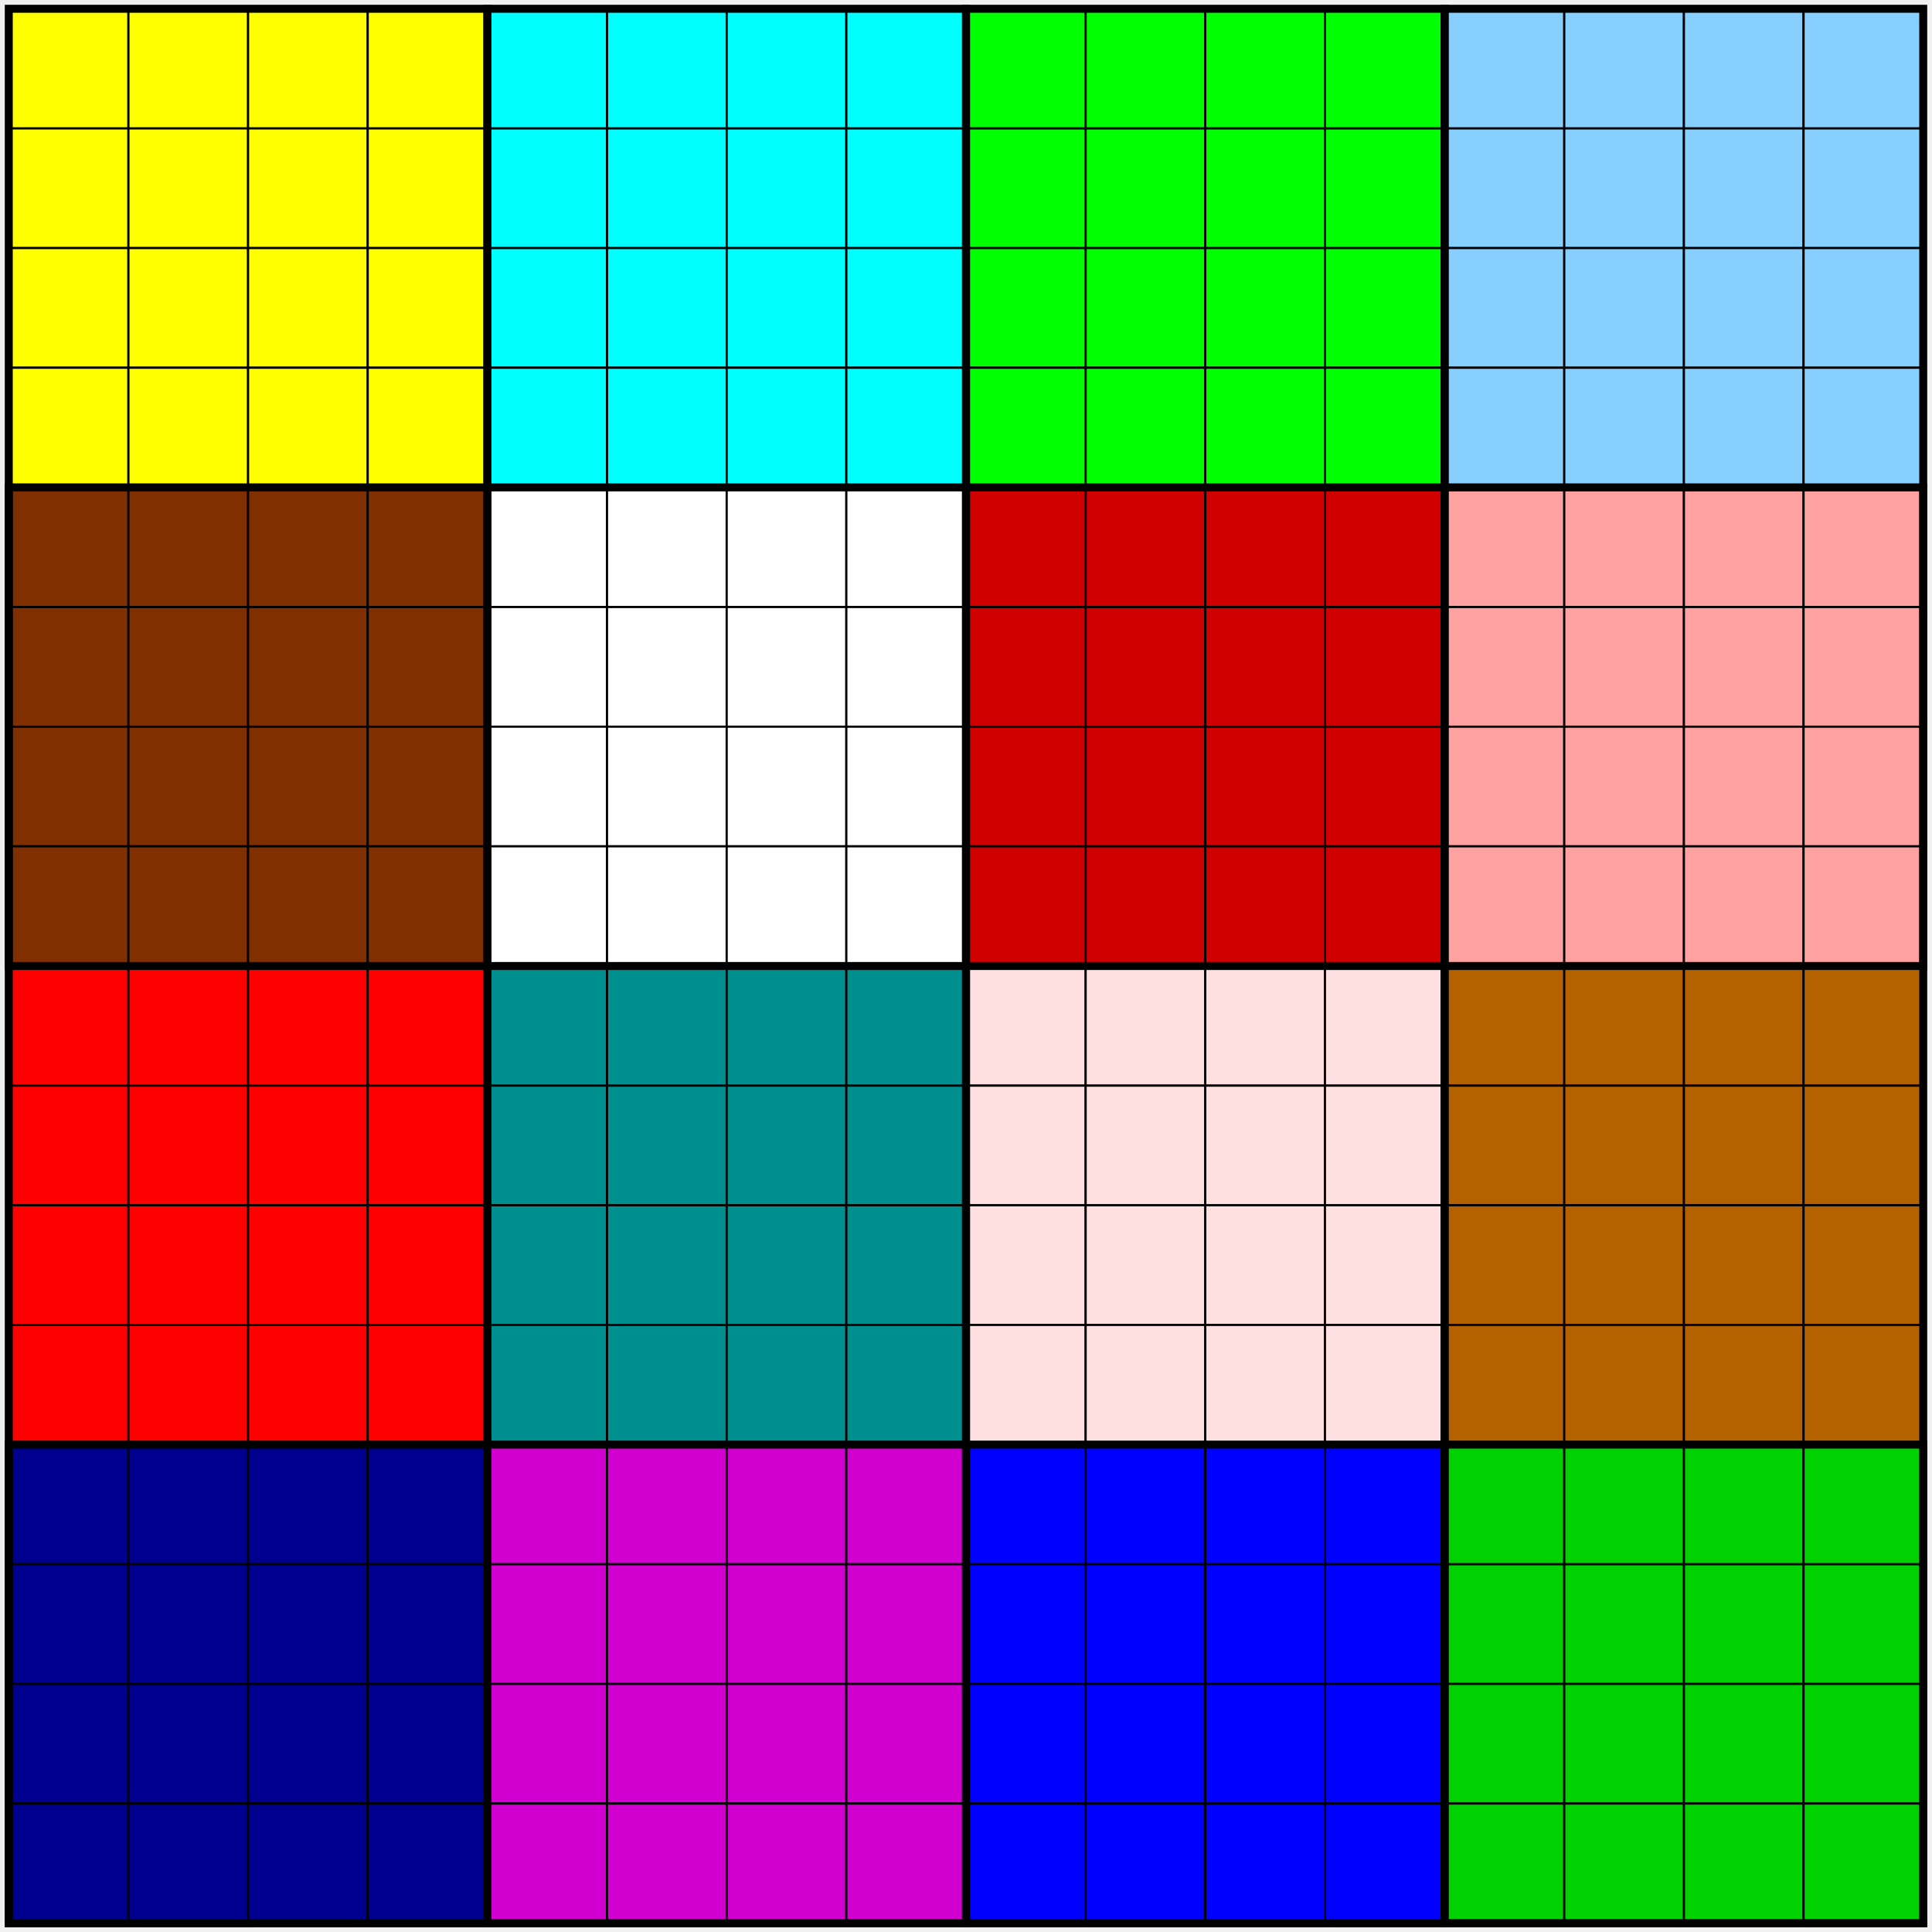
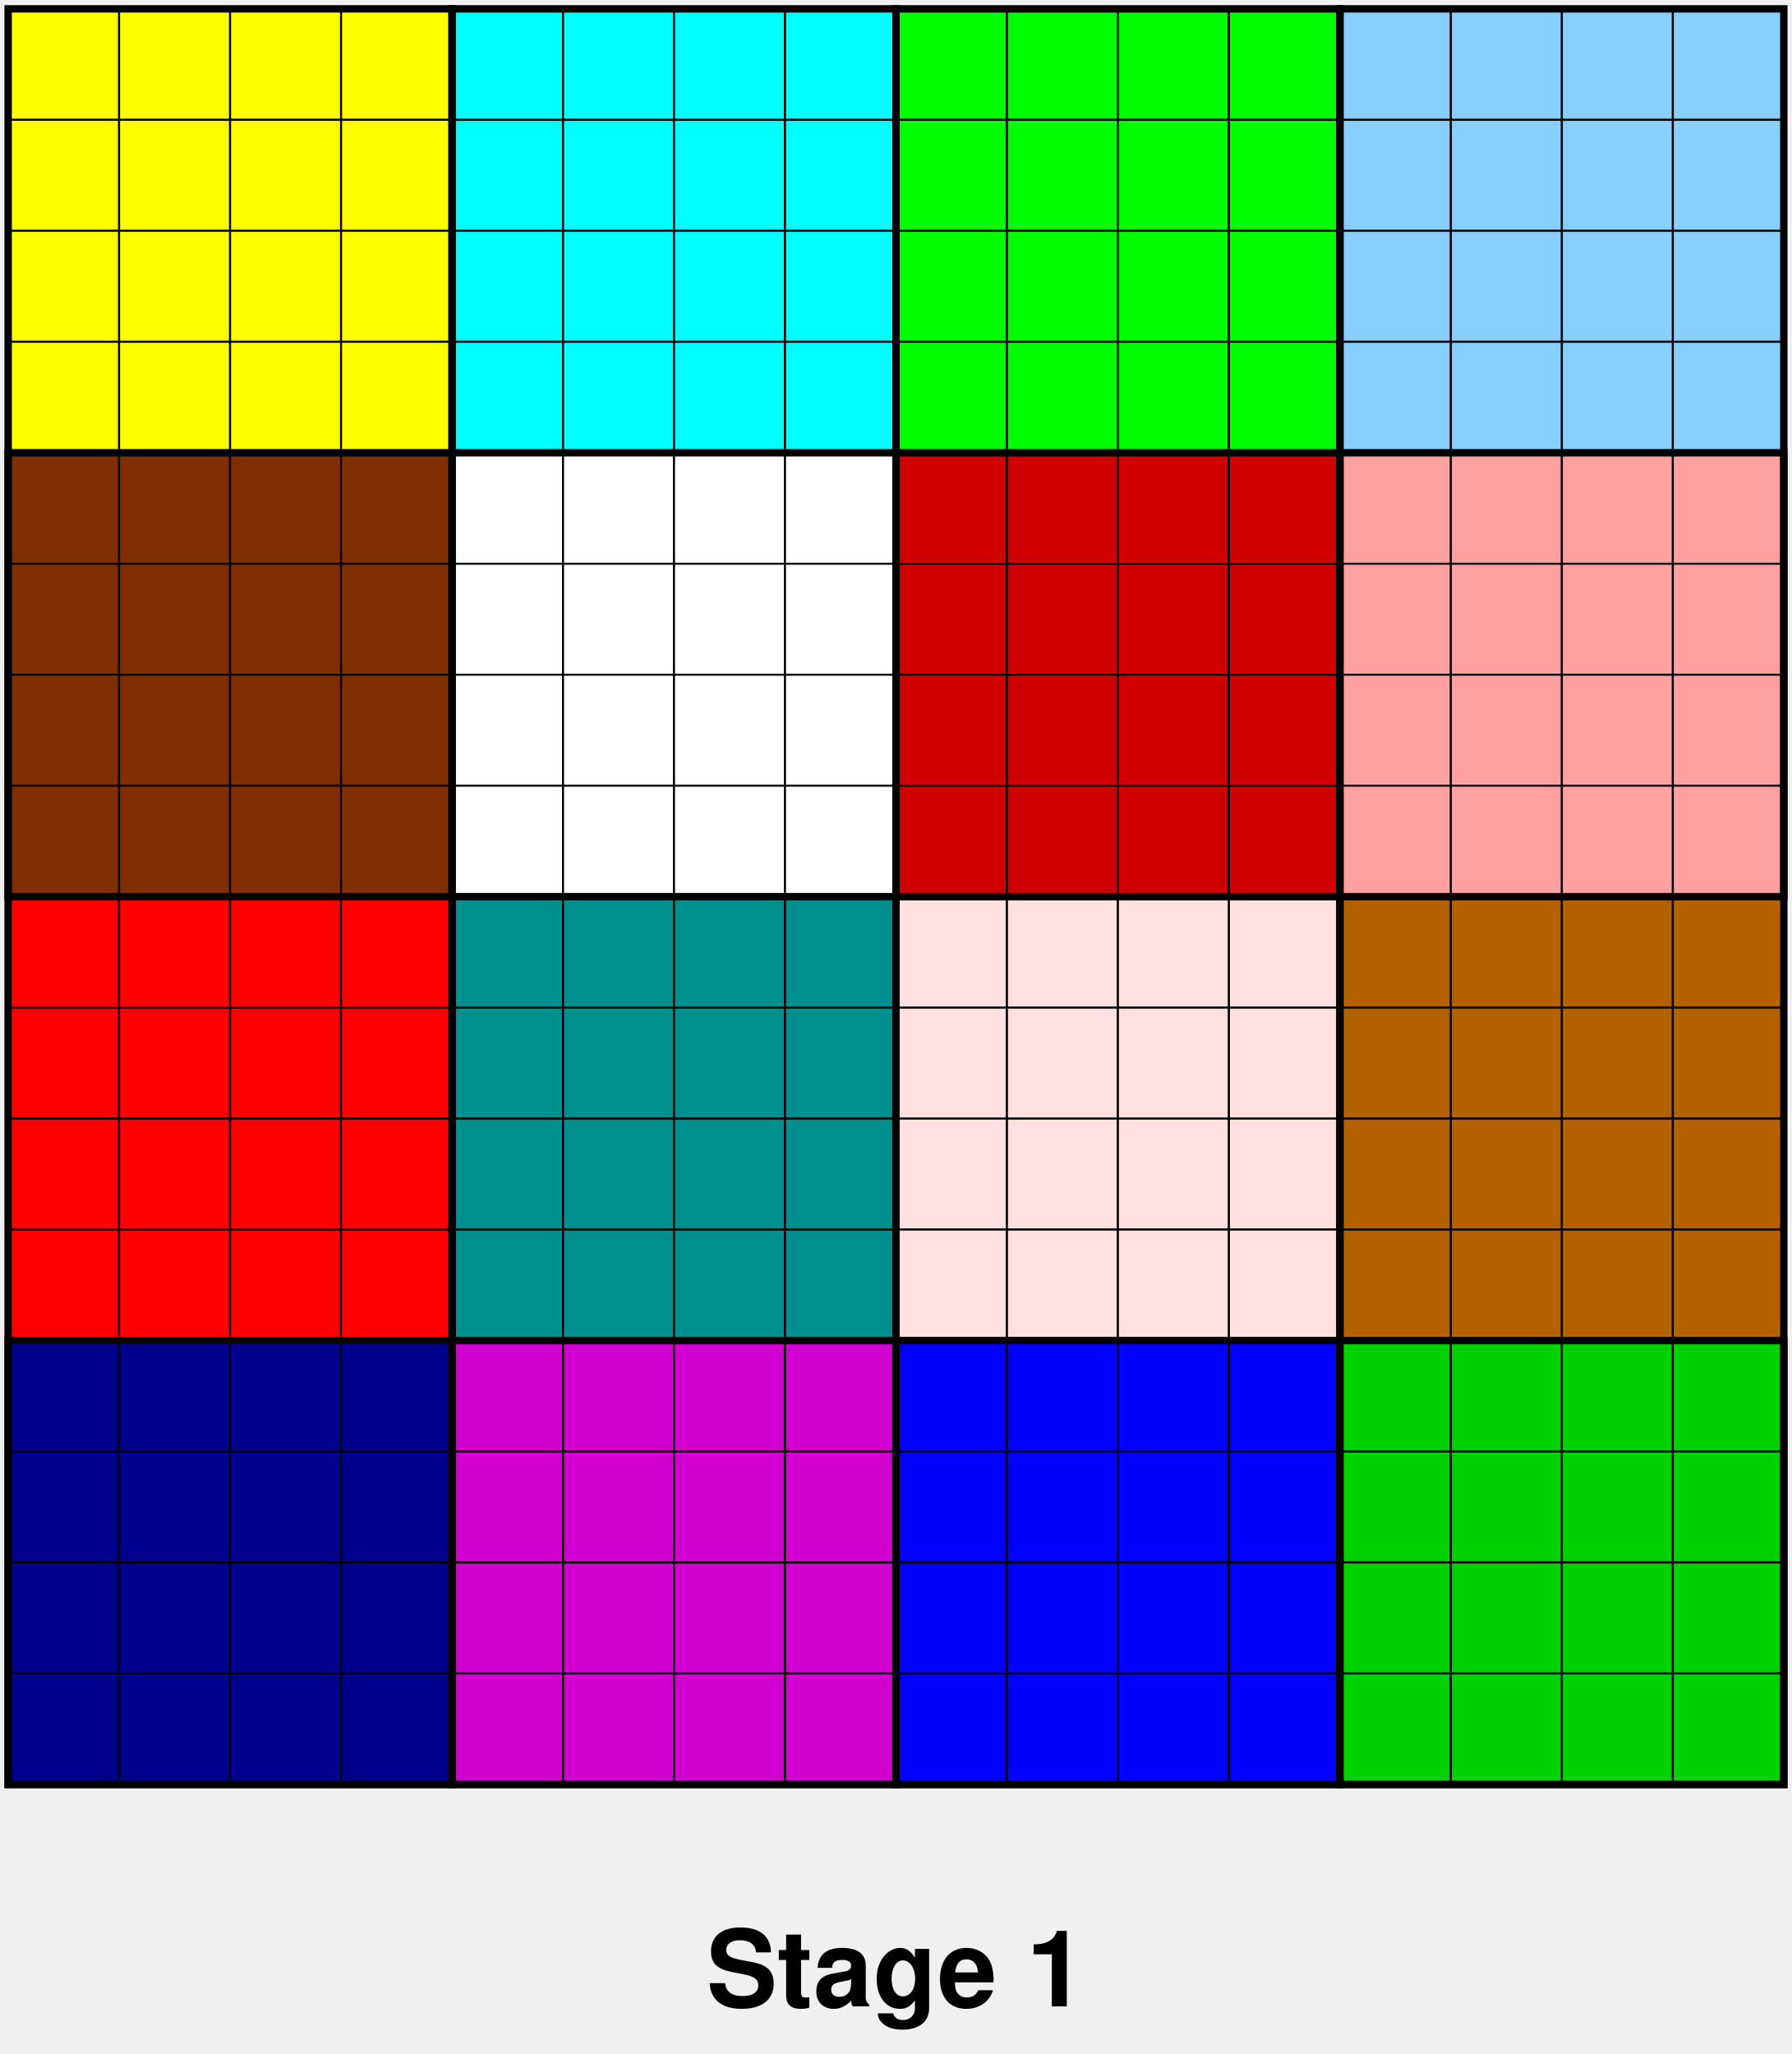
- <svg xmlns="http://www.w3.org/2000/svg" width="458pt" height="458pt" viewBox="867 1317 7266 7266">
+ <svg xmlns="http://www.w3.org/2000/svg" width="458pt" height="525pt" viewBox="867 1317 7266 8323">
  <g fill="none">
    <rect x="900" y="1350" width="450" height="450" fill="#ffff00" stroke="#000000" stroke-width="8px" />
    <rect x="1350" y="1350" width="450" height="450" fill="#ffff00" stroke="#000000" stroke-width="8px" />
    <rect x="1800" y="1350" width="450" height="450" fill="#ffff00" stroke="#000000" stroke-width="8px" />
    <rect x="2250" y="1350" width="450" height="450" fill="#ffff00" stroke="#000000" stroke-width="8px" />
    <rect x="900" y="1800" width="450" height="450" fill="#ffff00" stroke="#000000" stroke-width="8px" />
    <rect x="1350" y="1800" width="450" height="450" fill="#ffff00" stroke="#000000" stroke-width="8px" />
    <rect x="1800" y="1800" width="450" height="450" fill="#ffff00" stroke="#000000" stroke-width="8px" />
    <rect x="2250" y="1800" width="450" height="450" fill="#ffff00" stroke="#000000" stroke-width="8px" />
    <rect x="900" y="2250" width="450" height="450" fill="#ffff00" stroke="#000000" stroke-width="8px" />
    <rect x="1350" y="2250" width="450" height="450" fill="#ffff00" stroke="#000000" stroke-width="8px" />
    <rect x="1800" y="2250" width="450" height="450" fill="#ffff00" stroke="#000000" stroke-width="8px" />
    <rect x="2250" y="2250" width="450" height="450" fill="#ffff00" stroke="#000000" stroke-width="8px" />
    <rect x="900" y="2700" width="450" height="450" fill="#ffff00" stroke="#000000" stroke-width="8px" />
    <rect x="1350" y="2700" width="450" height="450" fill="#ffff00" stroke="#000000" stroke-width="8px" />
    <rect x="1800" y="2700" width="450" height="450" fill="#ffff00" stroke="#000000" stroke-width="8px" />
    <rect x="2250" y="2700" width="450" height="450" fill="#ffff00" stroke="#000000" stroke-width="8px" />
    <rect x="2700" y="1350" width="450" height="450" fill="#00ffff" stroke="#000000" stroke-width="8px" />
    <rect x="3150" y="1350" width="450" height="450" fill="#00ffff" stroke="#000000" stroke-width="8px" />
    <rect x="3600" y="1350" width="450" height="450" fill="#00ffff" stroke="#000000" stroke-width="8px" />
    <rect x="4050" y="1350" width="450" height="450" fill="#00ffff" stroke="#000000" stroke-width="8px" />
    <rect x="2700" y="1800" width="450" height="450" fill="#00ffff" stroke="#000000" stroke-width="8px" />
    <rect x="3150" y="1800" width="450" height="450" fill="#00ffff" stroke="#000000" stroke-width="8px" />
    <rect x="3600" y="1800" width="450" height="450" fill="#00ffff" stroke="#000000" stroke-width="8px" />
    <rect x="4050" y="1800" width="450" height="450" fill="#00ffff" stroke="#000000" stroke-width="8px" />
    <rect x="2700" y="2250" width="450" height="450" fill="#00ffff" stroke="#000000" stroke-width="8px" />
    <rect x="3150" y="2250" width="450" height="450" fill="#00ffff" stroke="#000000" stroke-width="8px" />
    <rect x="3600" y="2250" width="450" height="450" fill="#00ffff" stroke="#000000" stroke-width="8px" />
    <rect x="4050" y="2250" width="450" height="450" fill="#00ffff" stroke="#000000" stroke-width="8px" />
    <rect x="2700" y="2700" width="450" height="450" fill="#00ffff" stroke="#000000" stroke-width="8px" />
    <rect x="3150" y="2700" width="450" height="450" fill="#00ffff" stroke="#000000" stroke-width="8px" />
    <rect x="3600" y="2700" width="450" height="450" fill="#00ffff" stroke="#000000" stroke-width="8px" />
    <rect x="4050" y="2700" width="450" height="450" fill="#00ffff" stroke="#000000" stroke-width="8px" />
    <rect x="4500" y="1350" width="450" height="450" fill="#00ff00" stroke="#000000" stroke-width="8px" />
    <rect x="4950" y="1350" width="450" height="450" fill="#00ff00" stroke="#000000" stroke-width="8px" />
    <rect x="5400" y="1350" width="450" height="450" fill="#00ff00" stroke="#000000" stroke-width="8px" />
    <rect x="5850" y="1350" width="450" height="450" fill="#00ff00" stroke="#000000" stroke-width="8px" />
    <rect x="4500" y="1800" width="450" height="450" fill="#00ff00" stroke="#000000" stroke-width="8px" />
    <rect x="4950" y="1800" width="450" height="450" fill="#00ff00" stroke="#000000" stroke-width="8px" />
    <rect x="5400" y="1800" width="450" height="450" fill="#00ff00" stroke="#000000" stroke-width="8px" />
    <rect x="5850" y="1800" width="450" height="450" fill="#00ff00" stroke="#000000" stroke-width="8px" />
    <rect x="4500" y="2250" width="450" height="450" fill="#00ff00" stroke="#000000" stroke-width="8px" />
    <rect x="4950" y="2250" width="450" height="450" fill="#00ff00" stroke="#000000" stroke-width="8px" />
    <rect x="5400" y="2250" width="450" height="450" fill="#00ff00" stroke="#000000" stroke-width="8px" />
    <rect x="5850" y="2250" width="450" height="450" fill="#00ff00" stroke="#000000" stroke-width="8px" />
    <rect x="4500" y="2700" width="450" height="450" fill="#00ff00" stroke="#000000" stroke-width="8px" />
    <rect x="4950" y="2700" width="450" height="450" fill="#00ff00" stroke="#000000" stroke-width="8px" />
    <rect x="5400" y="2700" width="450" height="450" fill="#00ff00" stroke="#000000" stroke-width="8px" />
    <rect x="5850" y="2700" width="450" height="450" fill="#00ff00" stroke="#000000" stroke-width="8px" />
    <rect x="6300" y="1350" width="450" height="450" fill="#87cfff" stroke="#000000" stroke-width="8px" />
    <rect x="6750" y="1350" width="450" height="450" fill="#87cfff" stroke="#000000" stroke-width="8px" />
    <rect x="7200" y="1350" width="450" height="450" fill="#87cfff" stroke="#000000" stroke-width="8px" />
    <rect x="7650" y="1350" width="450" height="450" fill="#87cfff" stroke="#000000" stroke-width="8px" />
    <rect x="6300" y="1800" width="450" height="450" fill="#87cfff" stroke="#000000" stroke-width="8px" />
    <rect x="6750" y="1800" width="450" height="450" fill="#87cfff" stroke="#000000" stroke-width="8px" />
    <rect x="7200" y="1800" width="450" height="450" fill="#87cfff" stroke="#000000" stroke-width="8px" />
    <rect x="7650" y="1800" width="450" height="450" fill="#87cfff" stroke="#000000" stroke-width="8px" />
    <rect x="6300" y="2250" width="450" height="450" fill="#87cfff" stroke="#000000" stroke-width="8px" />
    <rect x="6750" y="2250" width="450" height="450" fill="#87cfff" stroke="#000000" stroke-width="8px" />
    <rect x="7200" y="2250" width="450" height="450" fill="#87cfff" stroke="#000000" stroke-width="8px" />
    <rect x="7650" y="2250" width="450" height="450" fill="#87cfff" stroke="#000000" stroke-width="8px" />
    <rect x="6300" y="2700" width="450" height="450" fill="#87cfff" stroke="#000000" stroke-width="8px" />
    <rect x="6750" y="2700" width="450" height="450" fill="#87cfff" stroke="#000000" stroke-width="8px" />
    <rect x="7200" y="2700" width="450" height="450" fill="#87cfff" stroke="#000000" stroke-width="8px" />
    <rect x="7650" y="2700" width="450" height="450" fill="#87cfff" stroke="#000000" stroke-width="8px" />
    <rect x="6300" y="3150" width="450" height="450" fill="#ffa1a1" stroke="#000000" stroke-width="8px" />
    <rect x="6750" y="3150" width="450" height="450" fill="#ffa1a1" stroke="#000000" stroke-width="8px" />
    <rect x="7200" y="3150" width="450" height="450" fill="#ffa1a1" stroke="#000000" stroke-width="8px" />
    <rect x="7650" y="3150" width="450" height="450" fill="#ffa1a1" stroke="#000000" stroke-width="8px" />
    <rect x="6300" y="3600" width="450" height="450" fill="#ffa1a1" stroke="#000000" stroke-width="8px" />
    <rect x="6750" y="3600" width="450" height="450" fill="#ffa1a1" stroke="#000000" stroke-width="8px" />
    <rect x="7200" y="3600" width="450" height="450" fill="#ffa1a1" stroke="#000000" stroke-width="8px" />
    <rect x="7650" y="3600" width="450" height="450" fill="#ffa1a1" stroke="#000000" stroke-width="8px" />
    <rect x="6300" y="4050" width="450" height="450" fill="#ffa1a1" stroke="#000000" stroke-width="8px" />
    <rect x="6750" y="4050" width="450" height="450" fill="#ffa1a1" stroke="#000000" stroke-width="8px" />
    <rect x="7200" y="4050" width="450" height="450" fill="#ffa1a1" stroke="#000000" stroke-width="8px" />
    <rect x="7650" y="4050" width="450" height="450" fill="#ffa1a1" stroke="#000000" stroke-width="8px" />
    <rect x="6300" y="4500" width="450" height="450" fill="#ffa1a1" stroke="#000000" stroke-width="8px" />
    <rect x="6750" y="4500" width="450" height="450" fill="#ffa1a1" stroke="#000000" stroke-width="8px" />
    <rect x="7200" y="4500" width="450" height="450" fill="#ffa1a1" stroke="#000000" stroke-width="8px" />
    <rect x="7650" y="4500" width="450" height="450" fill="#ffa1a1" stroke="#000000" stroke-width="8px" />
    <rect x="900" y="3150" width="450" height="450" fill="#803000" stroke="#000000" stroke-width="8px" />
    <rect x="1350" y="3150" width="450" height="450" fill="#803000" stroke="#000000" stroke-width="8px" />
    <rect x="1800" y="3150" width="450" height="450" fill="#803000" stroke="#000000" stroke-width="8px" />
    <rect x="2250" y="3150" width="450" height="450" fill="#803000" stroke="#000000" stroke-width="8px" />
    <rect x="900" y="3600" width="450" height="450" fill="#803000" stroke="#000000" stroke-width="8px" />
    <rect x="1350" y="3600" width="450" height="450" fill="#803000" stroke="#000000" stroke-width="8px" />
    <rect x="1800" y="3600" width="450" height="450" fill="#803000" stroke="#000000" stroke-width="8px" />
    <rect x="2250" y="3600" width="450" height="450" fill="#803000" stroke="#000000" stroke-width="8px" />
    <rect x="900" y="4050" width="450" height="450" fill="#803000" stroke="#000000" stroke-width="8px" />
    <rect x="1350" y="4050" width="450" height="450" fill="#803000" stroke="#000000" stroke-width="8px" />
    <rect x="1800" y="4050" width="450" height="450" fill="#803000" stroke="#000000" stroke-width="8px" />
    <rect x="2250" y="4050" width="450" height="450" fill="#803000" stroke="#000000" stroke-width="8px" />
    <rect x="900" y="4500" width="450" height="450" fill="#803000" stroke="#000000" stroke-width="8px" />
    <rect x="1350" y="4500" width="450" height="450" fill="#803000" stroke="#000000" stroke-width="8px" />
    <rect x="1800" y="4500" width="450" height="450" fill="#803000" stroke="#000000" stroke-width="8px" />
    <rect x="2250" y="4500" width="450" height="450" fill="#803000" stroke="#000000" stroke-width="8px" />
    <rect x="4500" y="4950" width="450" height="450" fill="#ffe0e0" stroke="#000000" stroke-width="8px" />
    <rect x="4950" y="4950" width="450" height="450" fill="#ffe0e0" stroke="#000000" stroke-width="8px" />
    <rect x="5400" y="4950" width="450" height="450" fill="#ffe0e0" stroke="#000000" stroke-width="8px" />
    <rect x="5850" y="4950" width="450" height="450" fill="#ffe0e0" stroke="#000000" stroke-width="8px" />
    <rect x="4500" y="5400" width="450" height="450" fill="#ffe0e0" stroke="#000000" stroke-width="8px" />
    <rect x="4950" y="5400" width="450" height="450" fill="#ffe0e0" stroke="#000000" stroke-width="8px" />
    <rect x="5400" y="5400" width="450" height="450" fill="#ffe0e0" stroke="#000000" stroke-width="8px" />
    <rect x="5850" y="5400" width="450" height="450" fill="#ffe0e0" stroke="#000000" stroke-width="8px" />
    <rect x="4500" y="5850" width="450" height="450" fill="#ffe0e0" stroke="#000000" stroke-width="8px" />
    <rect x="4950" y="5850" width="450" height="450" fill="#ffe0e0" stroke="#000000" stroke-width="8px" />
    <rect x="5400" y="5850" width="450" height="450" fill="#ffe0e0" stroke="#000000" stroke-width="8px" />
    <rect x="5850" y="5850" width="450" height="450" fill="#ffe0e0" stroke="#000000" stroke-width="8px" />
    <rect x="4500" y="6300" width="450" height="450" fill="#ffe0e0" stroke="#000000" stroke-width="8px" />
    <rect x="4950" y="6300" width="450" height="450" fill="#ffe0e0" stroke="#000000" stroke-width="8px" />
    <rect x="5400" y="6300" width="450" height="450" fill="#ffe0e0" stroke="#000000" stroke-width="8px" />
    <rect x="5850" y="6300" width="450" height="450" fill="#ffe0e0" stroke="#000000" stroke-width="8px" />
    <rect x="6300" y="4950" width="450" height="450" fill="#b46100" stroke="#000000" stroke-width="8px" />
    <rect x="6750" y="4950" width="450" height="450" fill="#b46100" stroke="#000000" stroke-width="8px" />
    <rect x="7200" y="4950" width="450" height="450" fill="#b46100" stroke="#000000" stroke-width="8px" />
    <rect x="7650" y="4950" width="450" height="450" fill="#b46100" stroke="#000000" stroke-width="8px" />
    <rect x="6300" y="5400" width="450" height="450" fill="#b46100" stroke="#000000" stroke-width="8px" />
    <rect x="6750" y="5400" width="450" height="450" fill="#b46100" stroke="#000000" stroke-width="8px" />
    <rect x="7200" y="5400" width="450" height="450" fill="#b46100" stroke="#000000" stroke-width="8px" />
    <rect x="7650" y="5400" width="450" height="450" fill="#b46100" stroke="#000000" stroke-width="8px" />
    <rect x="6300" y="5850" width="450" height="450" fill="#b46100" stroke="#000000" stroke-width="8px" />
    <rect x="6750" y="5850" width="450" height="450" fill="#b46100" stroke="#000000" stroke-width="8px" />
    <rect x="7200" y="5850" width="450" height="450" fill="#b46100" stroke="#000000" stroke-width="8px" />
    <rect x="7650" y="5850" width="450" height="450" fill="#b46100" stroke="#000000" stroke-width="8px" />
    <rect x="6300" y="6300" width="450" height="450" fill="#b46100" stroke="#000000" stroke-width="8px" />
    <rect x="6750" y="6300" width="450" height="450" fill="#b46100" stroke="#000000" stroke-width="8px" />
    <rect x="7200" y="6300" width="450" height="450" fill="#b46100" stroke="#000000" stroke-width="8px" />
    <rect x="7650" y="6300" width="450" height="450" fill="#b46100" stroke="#000000" stroke-width="8px" />
    <rect x="2700" y="4950" width="450" height="450" fill="#008f8f" stroke="#000000" stroke-width="8px" />
    <rect x="3150" y="4950" width="450" height="450" fill="#008f8f" stroke="#000000" stroke-width="8px" />
    <rect x="3600" y="4950" width="450" height="450" fill="#008f8f" stroke="#000000" stroke-width="8px" />
    <rect x="4050" y="4950" width="450" height="450" fill="#008f8f" stroke="#000000" stroke-width="8px" />
    <rect x="2700" y="5400" width="450" height="450" fill="#008f8f" stroke="#000000" stroke-width="8px" />
    <rect x="3150" y="5400" width="450" height="450" fill="#008f8f" stroke="#000000" stroke-width="8px" />
    <rect x="3600" y="5400" width="450" height="450" fill="#008f8f" stroke="#000000" stroke-width="8px" />
    <rect x="4050" y="5400" width="450" height="450" fill="#008f8f" stroke="#000000" stroke-width="8px" />
    <rect x="2700" y="5850" width="450" height="450" fill="#008f8f" stroke="#000000" stroke-width="8px" />
    <rect x="3150" y="5850" width="450" height="450" fill="#008f8f" stroke="#000000" stroke-width="8px" />
    <rect x="3600" y="5850" width="450" height="450" fill="#008f8f" stroke="#000000" stroke-width="8px" />
    <rect x="4050" y="5850" width="450" height="450" fill="#008f8f" stroke="#000000" stroke-width="8px" />
    <rect x="2700" y="6300" width="450" height="450" fill="#008f8f" stroke="#000000" stroke-width="8px" />
    <rect x="3150" y="6300" width="450" height="450" fill="#008f8f" stroke="#000000" stroke-width="8px" />
    <rect x="3600" y="6300" width="450" height="450" fill="#008f8f" stroke="#000000" stroke-width="8px" />
    <rect x="4050" y="6300" width="450" height="450" fill="#008f8f" stroke="#000000" stroke-width="8px" />
    <rect x="6300" y="6750" width="450" height="450" fill="#00d100" stroke="#000000" stroke-width="8px" />
    <rect x="6750" y="6750" width="450" height="450" fill="#00d100" stroke="#000000" stroke-width="8px" />
    <rect x="7200" y="6750" width="450" height="450" fill="#00d100" stroke="#000000" stroke-width="8px" />
    <rect x="7650" y="6750" width="450" height="450" fill="#00d100" stroke="#000000" stroke-width="8px" />
    <rect x="6300" y="7200" width="450" height="450" fill="#00d100" stroke="#000000" stroke-width="8px" />
    <rect x="6750" y="7200" width="450" height="450" fill="#00d100" stroke="#000000" stroke-width="8px" />
    <rect x="7200" y="7200" width="450" height="450" fill="#00d100" stroke="#000000" stroke-width="8px" />
    <rect x="7650" y="7200" width="450" height="450" fill="#00d100" stroke="#000000" stroke-width="8px" />
    <rect x="6300" y="7650" width="450" height="450" fill="#00d100" stroke="#000000" stroke-width="8px" />
    <rect x="6750" y="7650" width="450" height="450" fill="#00d100" stroke="#000000" stroke-width="8px" />
    <rect x="7200" y="7650" width="450" height="450" fill="#00d100" stroke="#000000" stroke-width="8px" />
    <rect x="7650" y="7650" width="450" height="450" fill="#00d100" stroke="#000000" stroke-width="8px" />
    <rect x="6300" y="8100" width="450" height="450" fill="#00d100" stroke="#000000" stroke-width="8px" />
    <rect x="6750" y="8100" width="450" height="450" fill="#00d100" stroke="#000000" stroke-width="8px" />
    <rect x="7200" y="8100" width="450" height="450" fill="#00d100" stroke="#000000" stroke-width="8px" />
    <rect x="7650" y="8100" width="450" height="450" fill="#00d100" stroke="#000000" stroke-width="8px" />
    <rect x="900" y="6750" width="450" height="450" fill="#00008f" stroke="#000000" stroke-width="8px" />
    <rect x="1350" y="6750" width="450" height="450" fill="#00008f" stroke="#000000" stroke-width="8px" />
    <rect x="1800" y="6750" width="450" height="450" fill="#00008f" stroke="#000000" stroke-width="8px" />
    <rect x="2250" y="6750" width="450" height="450" fill="#00008f" stroke="#000000" stroke-width="8px" />
    <rect x="900" y="7200" width="450" height="450" fill="#00008f" stroke="#000000" stroke-width="8px" />
    <rect x="1350" y="7200" width="450" height="450" fill="#00008f" stroke="#000000" stroke-width="8px" />
    <rect x="1800" y="7200" width="450" height="450" fill="#00008f" stroke="#000000" stroke-width="8px" />
    <rect x="2250" y="7200" width="450" height="450" fill="#00008f" stroke="#000000" stroke-width="8px" />
    <rect x="900" y="7650" width="450" height="450" fill="#00008f" stroke="#000000" stroke-width="8px" />
    <rect x="1350" y="7650" width="450" height="450" fill="#00008f" stroke="#000000" stroke-width="8px" />
    <rect x="1800" y="7650" width="450" height="450" fill="#00008f" stroke="#000000" stroke-width="8px" />
    <rect x="2250" y="7650" width="450" height="450" fill="#00008f" stroke="#000000" stroke-width="8px" />
    <rect x="900" y="8100" width="450" height="450" fill="#00008f" stroke="#000000" stroke-width="8px" />
    <rect x="1350" y="8100" width="450" height="450" fill="#00008f" stroke="#000000" stroke-width="8px" />
    <rect x="1800" y="8100" width="450" height="450" fill="#00008f" stroke="#000000" stroke-width="8px" />
    <rect x="2250" y="8100" width="450" height="450" fill="#00008f" stroke="#000000" stroke-width="8px" />
    <rect x="900" y="4950" width="450" height="450" fill="#ff0000" stroke="#000000" stroke-width="8px" />
    <rect x="1350" y="4950" width="450" height="450" fill="#ff0000" stroke="#000000" stroke-width="8px" />
    <rect x="1800" y="4950" width="450" height="450" fill="#ff0000" stroke="#000000" stroke-width="8px" />
    <rect x="2250" y="4950" width="450" height="450" fill="#ff0000" stroke="#000000" stroke-width="8px" />
    <rect x="900" y="5400" width="450" height="450" fill="#ff0000" stroke="#000000" stroke-width="8px" />
    <rect x="1350" y="5400" width="450" height="450" fill="#ff0000" stroke="#000000" stroke-width="8px" />
    <rect x="1800" y="5400" width="450" height="450" fill="#ff0000" stroke="#000000" stroke-width="8px" />
    <rect x="2250" y="5400" width="450" height="450" fill="#ff0000" stroke="#000000" stroke-width="8px" />
    <rect x="900" y="5850" width="450" height="450" fill="#ff0000" stroke="#000000" stroke-width="8px" />
    <rect x="1350" y="5850" width="450" height="450" fill="#ff0000" stroke="#000000" stroke-width="8px" />
    <rect x="1800" y="5850" width="450" height="450" fill="#ff0000" stroke="#000000" stroke-width="8px" />
    <rect x="2250" y="5850" width="450" height="450" fill="#ff0000" stroke="#000000" stroke-width="8px" />
    <rect x="900" y="6300" width="450" height="450" fill="#ff0000" stroke="#000000" stroke-width="8px" />
    <rect x="1350" y="6300" width="450" height="450" fill="#ff0000" stroke="#000000" stroke-width="8px" />
    <rect x="1800" y="6300" width="450" height="450" fill="#ff0000" stroke="#000000" stroke-width="8px" />
    <rect x="2250" y="6300" width="450" height="450" fill="#ff0000" stroke="#000000" stroke-width="8px" />
    <rect x="4500" y="3150" width="450" height="450" fill="#d10000" stroke="#000000" stroke-width="8px" />
    <rect x="4950" y="3150" width="450" height="450" fill="#d10000" stroke="#000000" stroke-width="8px" />
    <rect x="5400" y="3150" width="450" height="450" fill="#d10000" stroke="#000000" stroke-width="8px" />
    <rect x="5850" y="3150" width="450" height="450" fill="#d10000" stroke="#000000" stroke-width="8px" />
    <rect x="4500" y="3600" width="450" height="450" fill="#d10000" stroke="#000000" stroke-width="8px" />
    <rect x="4950" y="3600" width="450" height="450" fill="#d10000" stroke="#000000" stroke-width="8px" />
    <rect x="5400" y="3600" width="450" height="450" fill="#d10000" stroke="#000000" stroke-width="8px" />
    <rect x="5850" y="3600" width="450" height="450" fill="#d10000" stroke="#000000" stroke-width="8px" />
    <rect x="4500" y="4050" width="450" height="450" fill="#d10000" stroke="#000000" stroke-width="8px" />
    <rect x="4950" y="4050" width="450" height="450" fill="#d10000" stroke="#000000" stroke-width="8px" />
    <rect x="5400" y="4050" width="450" height="450" fill="#d10000" stroke="#000000" stroke-width="8px" />
    <rect x="5850" y="4050" width="450" height="450" fill="#d10000" stroke="#000000" stroke-width="8px" />
    <rect x="4500" y="4500" width="450" height="450" fill="#d10000" stroke="#000000" stroke-width="8px" />
    <rect x="4950" y="4500" width="450" height="450" fill="#d10000" stroke="#000000" stroke-width="8px" />
    <rect x="5400" y="4500" width="450" height="450" fill="#d10000" stroke="#000000" stroke-width="8px" />
    <rect x="5850" y="4500" width="450" height="450" fill="#d10000" stroke="#000000" stroke-width="8px" />
    <rect x="2700" y="3150" width="450" height="450" fill="#ffffff" stroke="#000000" stroke-width="8px" />
    <rect x="3150" y="3150" width="450" height="450" fill="#ffffff" stroke="#000000" stroke-width="8px" />
    <rect x="3600" y="3150" width="450" height="450" fill="#ffffff" stroke="#000000" stroke-width="8px" />
    <rect x="4050" y="3150" width="450" height="450" fill="#ffffff" stroke="#000000" stroke-width="8px" />
    <rect x="2700" y="3600" width="450" height="450" fill="#ffffff" stroke="#000000" stroke-width="8px" />
    <rect x="3150" y="3600" width="450" height="450" fill="#ffffff" stroke="#000000" stroke-width="8px" />
    <rect x="3600" y="3600" width="450" height="450" fill="#ffffff" stroke="#000000" stroke-width="8px" />
    <rect x="4050" y="3600" width="450" height="450" fill="#ffffff" stroke="#000000" stroke-width="8px" />
    <rect x="2700" y="4050" width="450" height="450" fill="#ffffff" stroke="#000000" stroke-width="8px" />
    <rect x="3150" y="4050" width="450" height="450" fill="#ffffff" stroke="#000000" stroke-width="8px" />
    <rect x="3600" y="4050" width="450" height="450" fill="#ffffff" stroke="#000000" stroke-width="8px" />
    <rect x="4050" y="4050" width="450" height="450" fill="#ffffff" stroke="#000000" stroke-width="8px" />
    <rect x="2700" y="4500" width="450" height="450" fill="#ffffff" stroke="#000000" stroke-width="8px" />
    <rect x="3150" y="4500" width="450" height="450" fill="#ffffff" stroke="#000000" stroke-width="8px" />
    <rect x="3600" y="4500" width="450" height="450" fill="#ffffff" stroke="#000000" stroke-width="8px" />
    <rect x="4050" y="4500" width="450" height="450" fill="#ffffff" stroke="#000000" stroke-width="8px" />
    <rect x="2700" y="6750" width="450" height="450" fill="#d100d1" stroke="#000000" stroke-width="8px" />
    <rect x="3150" y="6750" width="450" height="450" fill="#d100d1" stroke="#000000" stroke-width="8px" />
    <rect x="3600" y="6750" width="450" height="450" fill="#d100d1" stroke="#000000" stroke-width="8px" />
    <rect x="4050" y="6750" width="450" height="450" fill="#d100d1" stroke="#000000" stroke-width="8px" />
    <rect x="2700" y="7200" width="450" height="450" fill="#d100d1" stroke="#000000" stroke-width="8px" />
    <rect x="3150" y="7200" width="450" height="450" fill="#d100d1" stroke="#000000" stroke-width="8px" />
    <rect x="3600" y="7200" width="450" height="450" fill="#d100d1" stroke="#000000" stroke-width="8px" />
    <rect x="4050" y="7200" width="450" height="450" fill="#d100d1" stroke="#000000" stroke-width="8px" />
    <rect x="2700" y="7650" width="450" height="450" fill="#d100d1" stroke="#000000" stroke-width="8px" />
    <rect x="3150" y="7650" width="450" height="450" fill="#d100d1" stroke="#000000" stroke-width="8px" />
    <rect x="3600" y="7650" width="450" height="450" fill="#d100d1" stroke="#000000" stroke-width="8px" />
    <rect x="4050" y="7650" width="450" height="450" fill="#d100d1" stroke="#000000" stroke-width="8px" />
    <rect x="2700" y="8100" width="450" height="450" fill="#d100d1" stroke="#000000" stroke-width="8px" />
    <rect x="3150" y="8100" width="450" height="450" fill="#d100d1" stroke="#000000" stroke-width="8px" />
    <rect x="3600" y="8100" width="450" height="450" fill="#d100d1" stroke="#000000" stroke-width="8px" />
    <rect x="4050" y="8100" width="450" height="450" fill="#d100d1" stroke="#000000" stroke-width="8px" />
    <rect x="4500" y="6750" width="450" height="450" fill="#0000ff" stroke="#000000" stroke-width="8px" />
    <rect x="4950" y="6750" width="450" height="450" fill="#0000ff" stroke="#000000" stroke-width="8px" />
    <rect x="5400" y="6750" width="450" height="450" fill="#0000ff" stroke="#000000" stroke-width="8px" />
    <rect x="5850" y="6750" width="450" height="450" fill="#0000ff" stroke="#000000" stroke-width="8px" />
    <rect x="4500" y="7200" width="450" height="450" fill="#0000ff" stroke="#000000" stroke-width="8px" />
    <rect x="4950" y="7200" width="450" height="450" fill="#0000ff" stroke="#000000" stroke-width="8px" />
    <rect x="5400" y="7200" width="450" height="450" fill="#0000ff" stroke="#000000" stroke-width="8px" />
    <rect x="5850" y="7200" width="450" height="450" fill="#0000ff" stroke="#000000" stroke-width="8px" />
    <rect x="4500" y="7650" width="450" height="450" fill="#0000ff" stroke="#000000" stroke-width="8px" />
    <rect x="4950" y="7650" width="450" height="450" fill="#0000ff" stroke="#000000" stroke-width="8px" />
    <rect x="5400" y="7650" width="450" height="450" fill="#0000ff" stroke="#000000" stroke-width="8px" />
    <rect x="5850" y="7650" width="450" height="450" fill="#0000ff" stroke="#000000" stroke-width="8px" />
    <rect x="4500" y="8100" width="450" height="450" fill="#0000ff" stroke="#000000" stroke-width="8px" />
    <rect x="4950" y="8100" width="450" height="450" fill="#0000ff" stroke="#000000" stroke-width="8px" />
    <rect x="5400" y="8100" width="450" height="450" fill="#0000ff" stroke="#000000" stroke-width="8px" />
    <rect x="5850" y="8100" width="450" height="450" fill="#0000ff" stroke="#000000" stroke-width="8px" />
    <rect x="900" y="1350" width="1800" height="7200" stroke="#000000" stroke-width="30px" />
    <rect x="2700" y="1350" width="1800" height="7200" stroke="#000000" stroke-width="30px" />
    <rect x="4500" y="1350" width="1800" height="7200" stroke="#000000" stroke-width="30px" />
    <rect x="6300" y="1350" width="1800" height="7200" stroke="#000000" stroke-width="30px" />
    <rect x="900" y="3150" width="7200" height="1800" stroke="#000000" stroke-width="30px" />
    <rect x="900" y="6750" width="7200" height="1800" stroke="#000000" stroke-width="30px" />
+     <text xml:space="preserve" x="4500" y="9450" fill="#000000" font-family="Helvetica" font-style="normal" font-weight="bold" font-size="432" text-anchor="middle">Stage 1</text>
  </g>
</svg>
